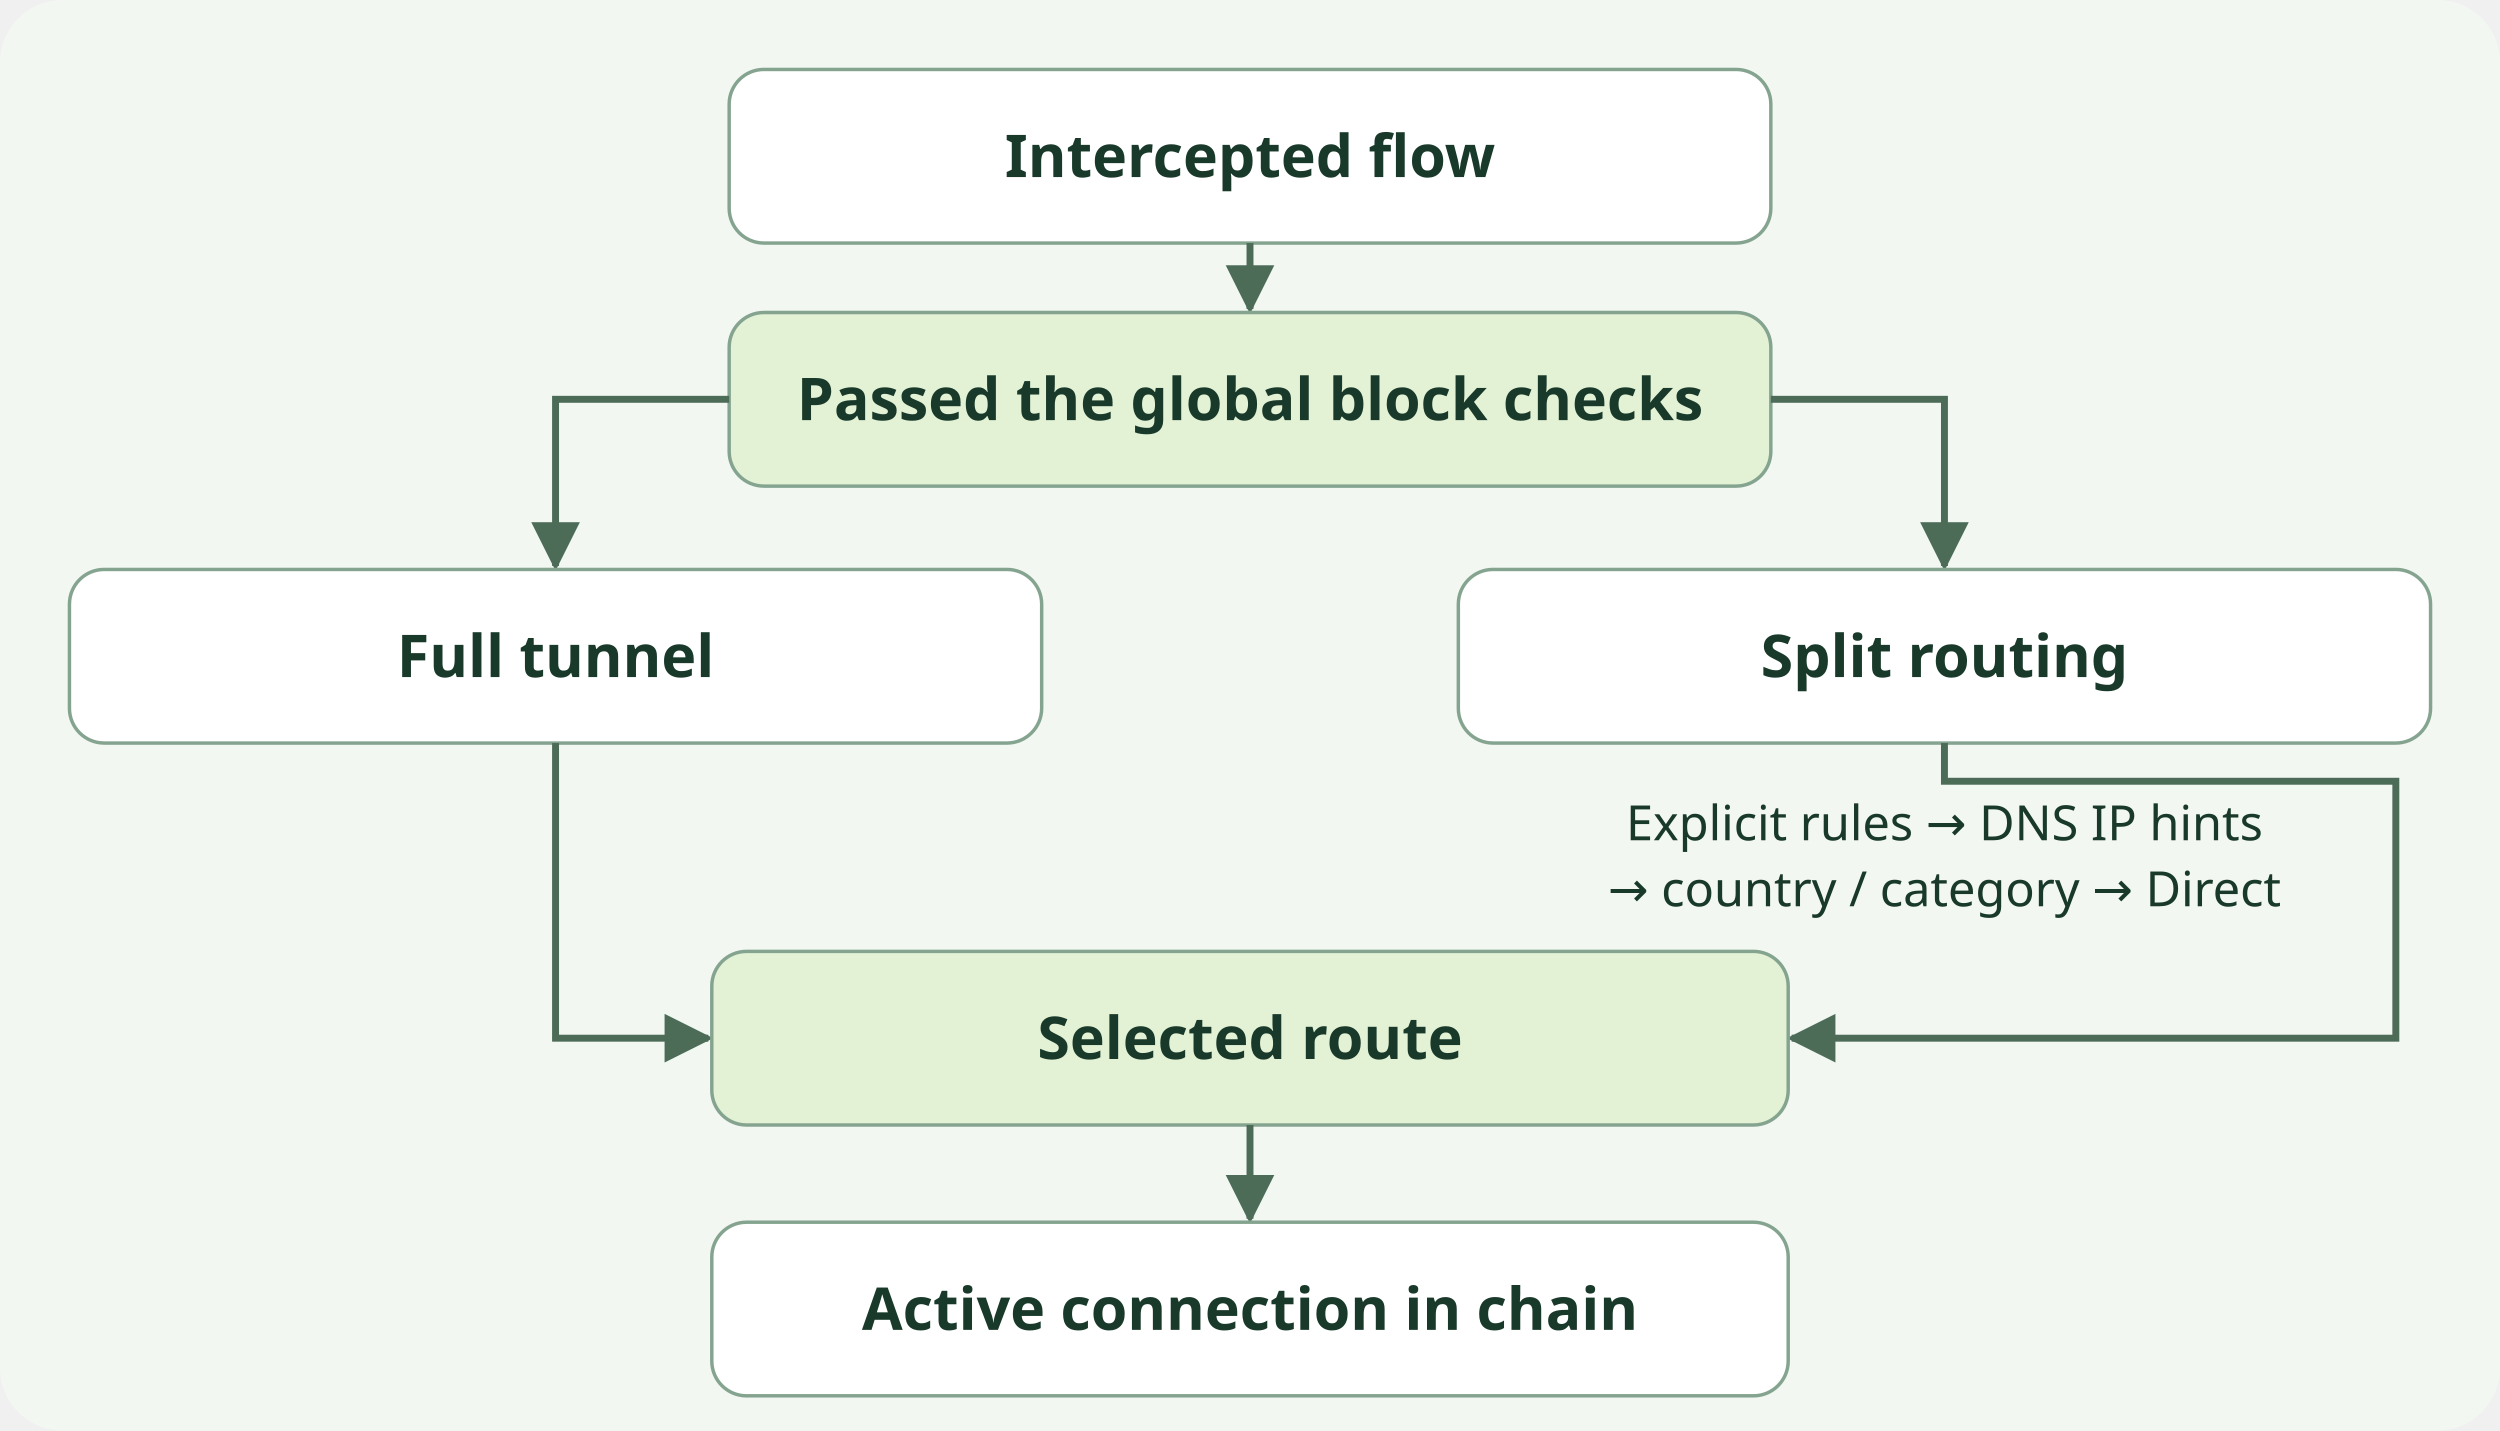
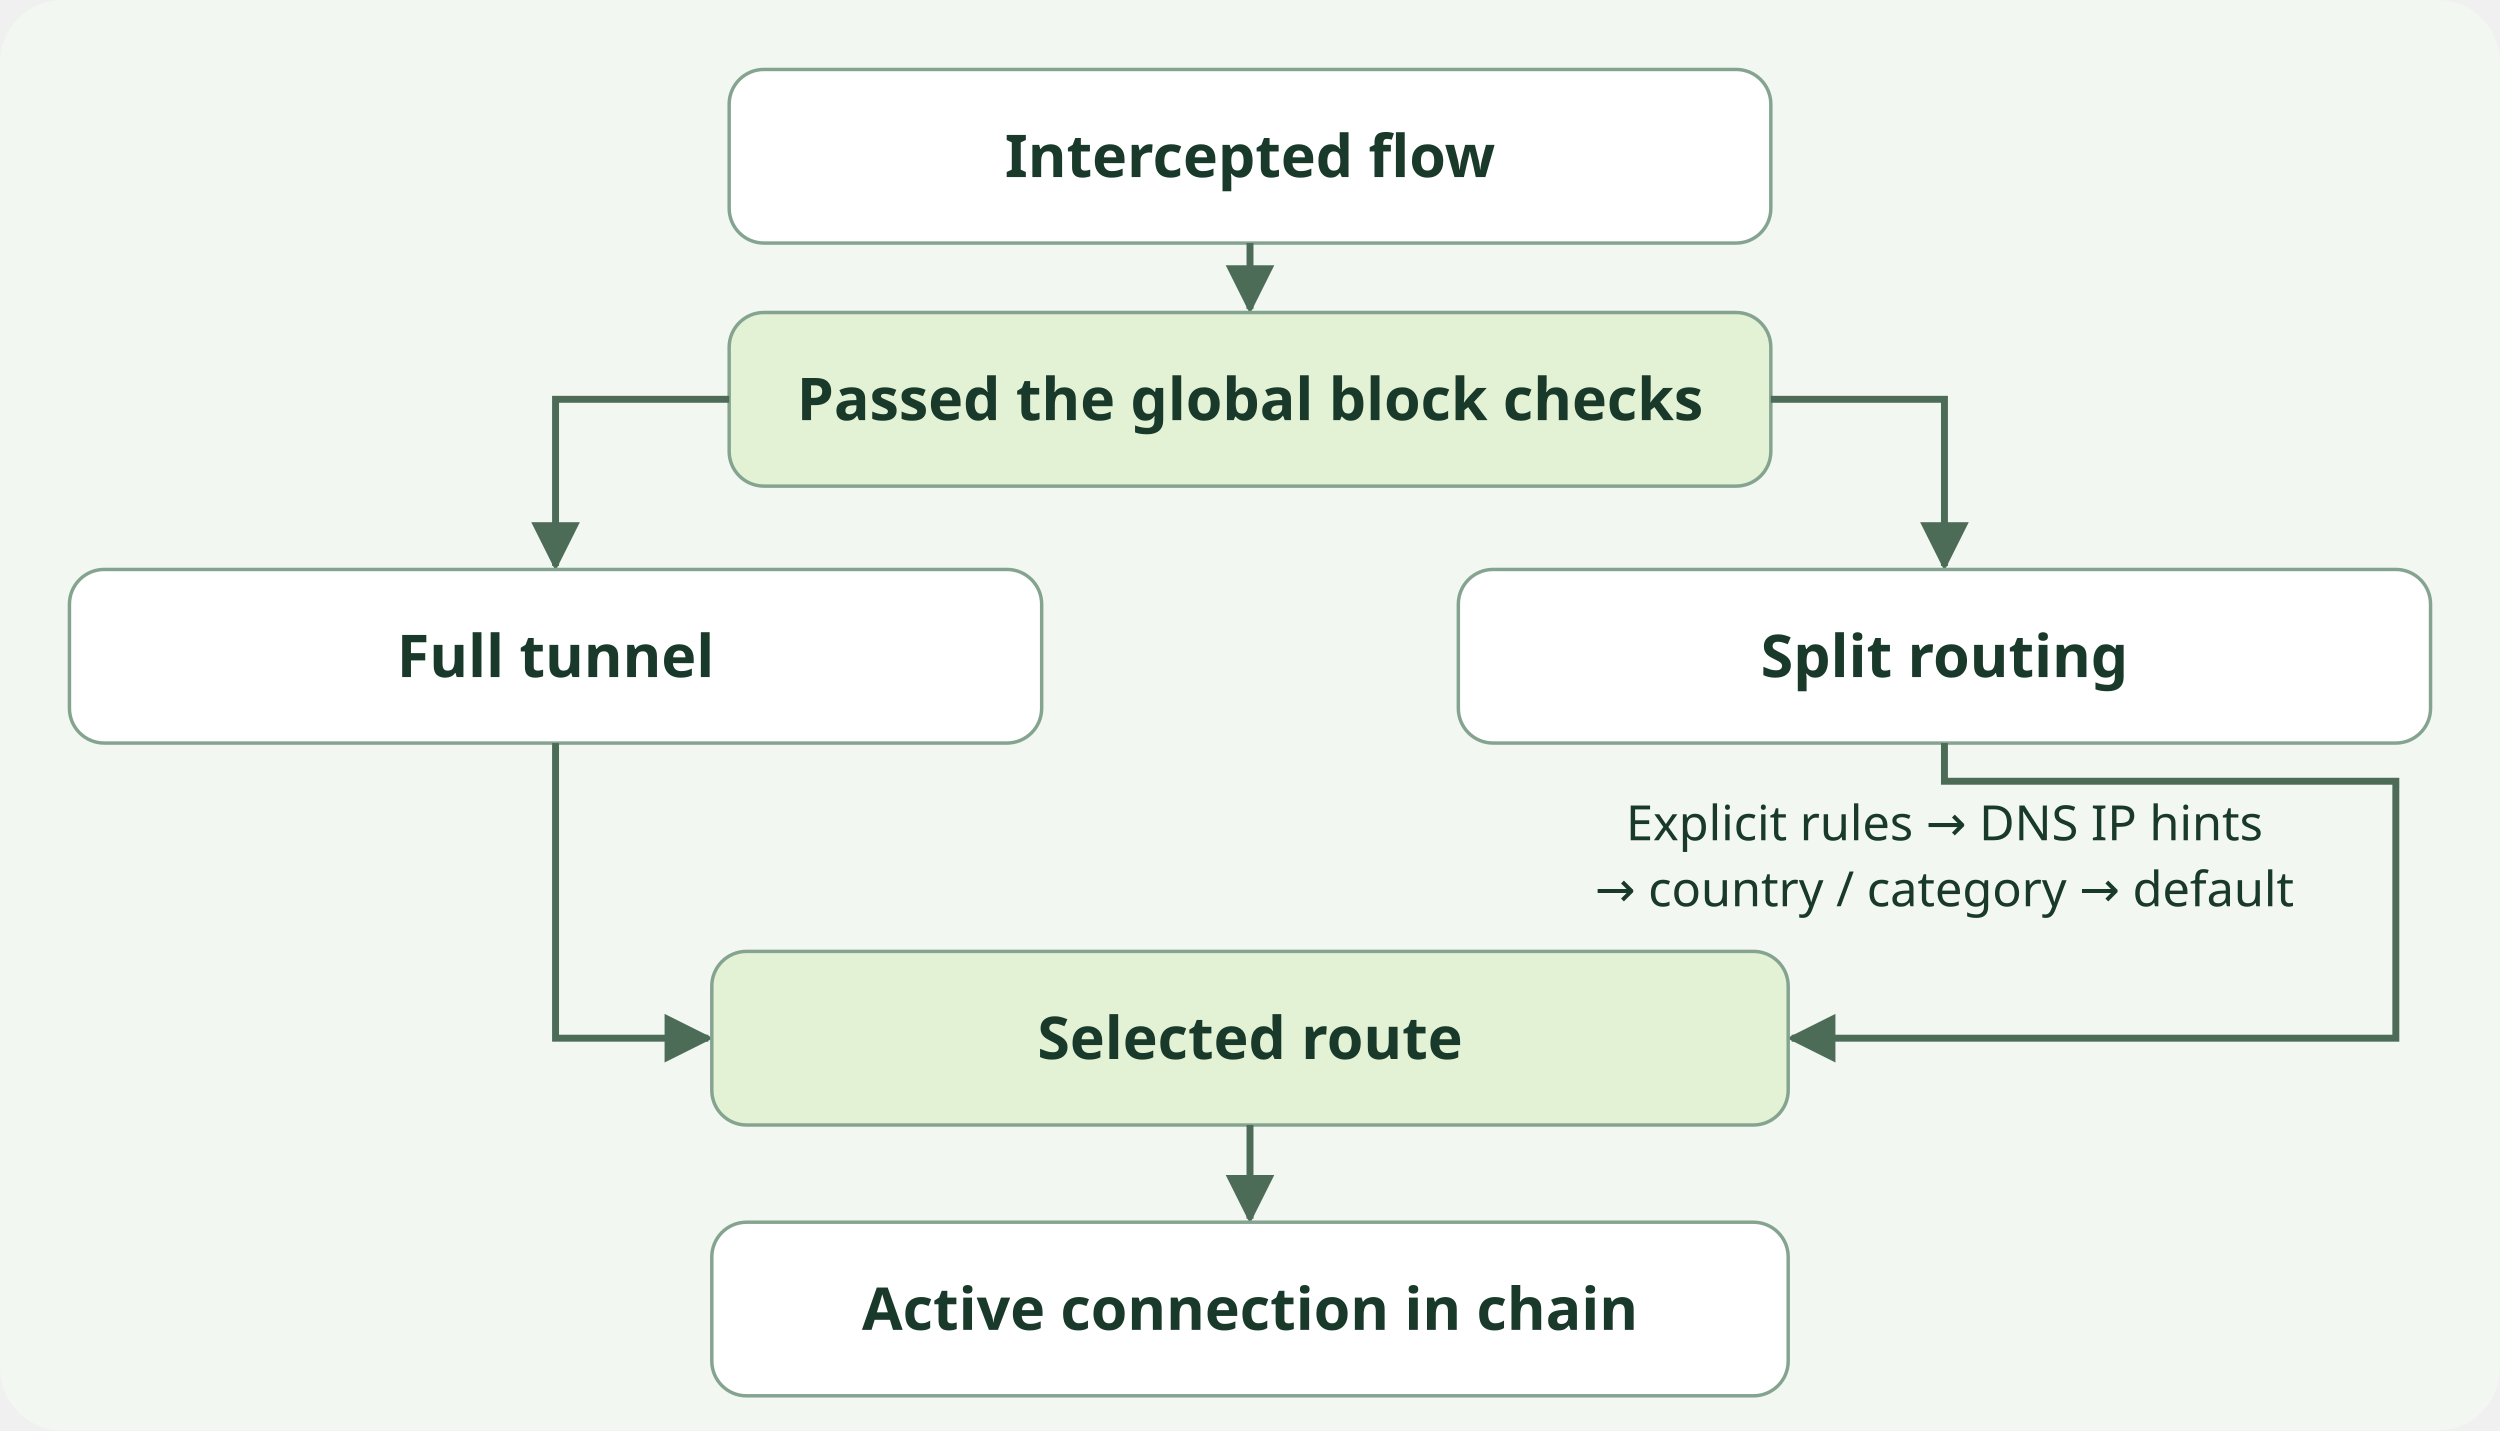
<svg xmlns="http://www.w3.org/2000/svg" viewBox="0 0 720 412" role="img" aria-labelledby="title">
  <defs>
    <marker id="arrow" viewBox="0 0 10 10" refX="9" refY="5" markerWidth="7" markerHeight="7" orient="auto">
      <path d="M0 0L10 5L0 10Z" fill="#4d6c58" />
    </marker>
  </defs>
  <rect width="720" height="412" rx="18" fill="#f2f7f2" />
  <rect x="210" y="20" width="300" height="50" rx="10" fill="#ffffff" stroke="#85a490" />
  <text x="360.0" y="51" text-anchor="middle" font-family="system-ui, sans-serif" font-size="17" fill="#19392a" font-weight="700">Intercepted flow</text>
  <path d="M360 70V89" fill="none" stroke="#4d6c58" stroke-width="2" marker-end="url(#arrow)" />
  <rect x="210" y="90" width="300" height="50" rx="10" fill="#e3f2d5" stroke="#85a490" />
  <text x="360.0" y="121" text-anchor="middle" font-family="system-ui, sans-serif" font-size="17" fill="#19392a" font-weight="700">Passed the global block checks</text>
  <path d="M210 115H160V163" fill="none" stroke="#4d6c58" stroke-width="2" marker-end="url(#arrow)" />
  <path d="M510 115H560V163" fill="none" stroke="#4d6c58" stroke-width="2" marker-end="url(#arrow)" />
  <rect x="20" y="164" width="280" height="50" rx="10" fill="#ffffff" stroke="#85a490" />
  <text x="160.0" y="195" text-anchor="middle" font-family="system-ui, sans-serif" font-size="17" fill="#19392a" font-weight="700">Full tunnel</text>
  <rect x="420" y="164" width="280" height="50" rx="10" fill="#ffffff" stroke="#85a490" />
  <text x="560.0" y="195" text-anchor="middle" font-family="system-ui, sans-serif" font-size="17" fill="#19392a" font-weight="700">Split routing</text>
  <path d="M160 214V299H204" fill="none" stroke="#4d6c58" stroke-width="2" marker-end="url(#arrow)" />
  <path d="M560 214V225H690V299H516" fill="none" stroke="#4d6c58" stroke-width="2" marker-end="url(#arrow)" />
  <text x="560" y="242" text-anchor="middle" font-family="system-ui, sans-serif" font-size="14" fill="#19392a" stroke="#f2f7f2" stroke-width="5" stroke-linejoin="round" paint-order="stroke">Explicit rules → DNS IP hints</text>
-   <text x="560" y="261" text-anchor="middle" font-family="system-ui, sans-serif" font-size="14" fill="#19392a" stroke="#f2f7f2" stroke-width="5" stroke-linejoin="round" paint-order="stroke">→ country / category → Direct</text>
+   <text x="560" y="261" text-anchor="middle" font-family="system-ui, sans-serif" font-size="14" fill="#19392a" stroke="#f2f7f2" stroke-width="5" stroke-linejoin="round" paint-order="stroke">→ country / category → default</text>
  <rect x="205" y="274" width="310" height="50" rx="10" fill="#e3f2d5" stroke="#85a490" />
  <text x="360.0" y="305" text-anchor="middle" font-family="system-ui, sans-serif" font-size="17" fill="#19392a" font-weight="700">Selected route</text>
  <path d="M360 324V351" fill="none" stroke="#4d6c58" stroke-width="2" marker-end="url(#arrow)" />
  <rect x="205" y="352" width="310" height="50" rx="10" fill="#ffffff" stroke="#85a490" />
  <text x="360.0" y="383" text-anchor="middle" font-family="system-ui, sans-serif" font-size="17" fill="#19392a" font-weight="700">Active connection in chain</text>
</svg>
